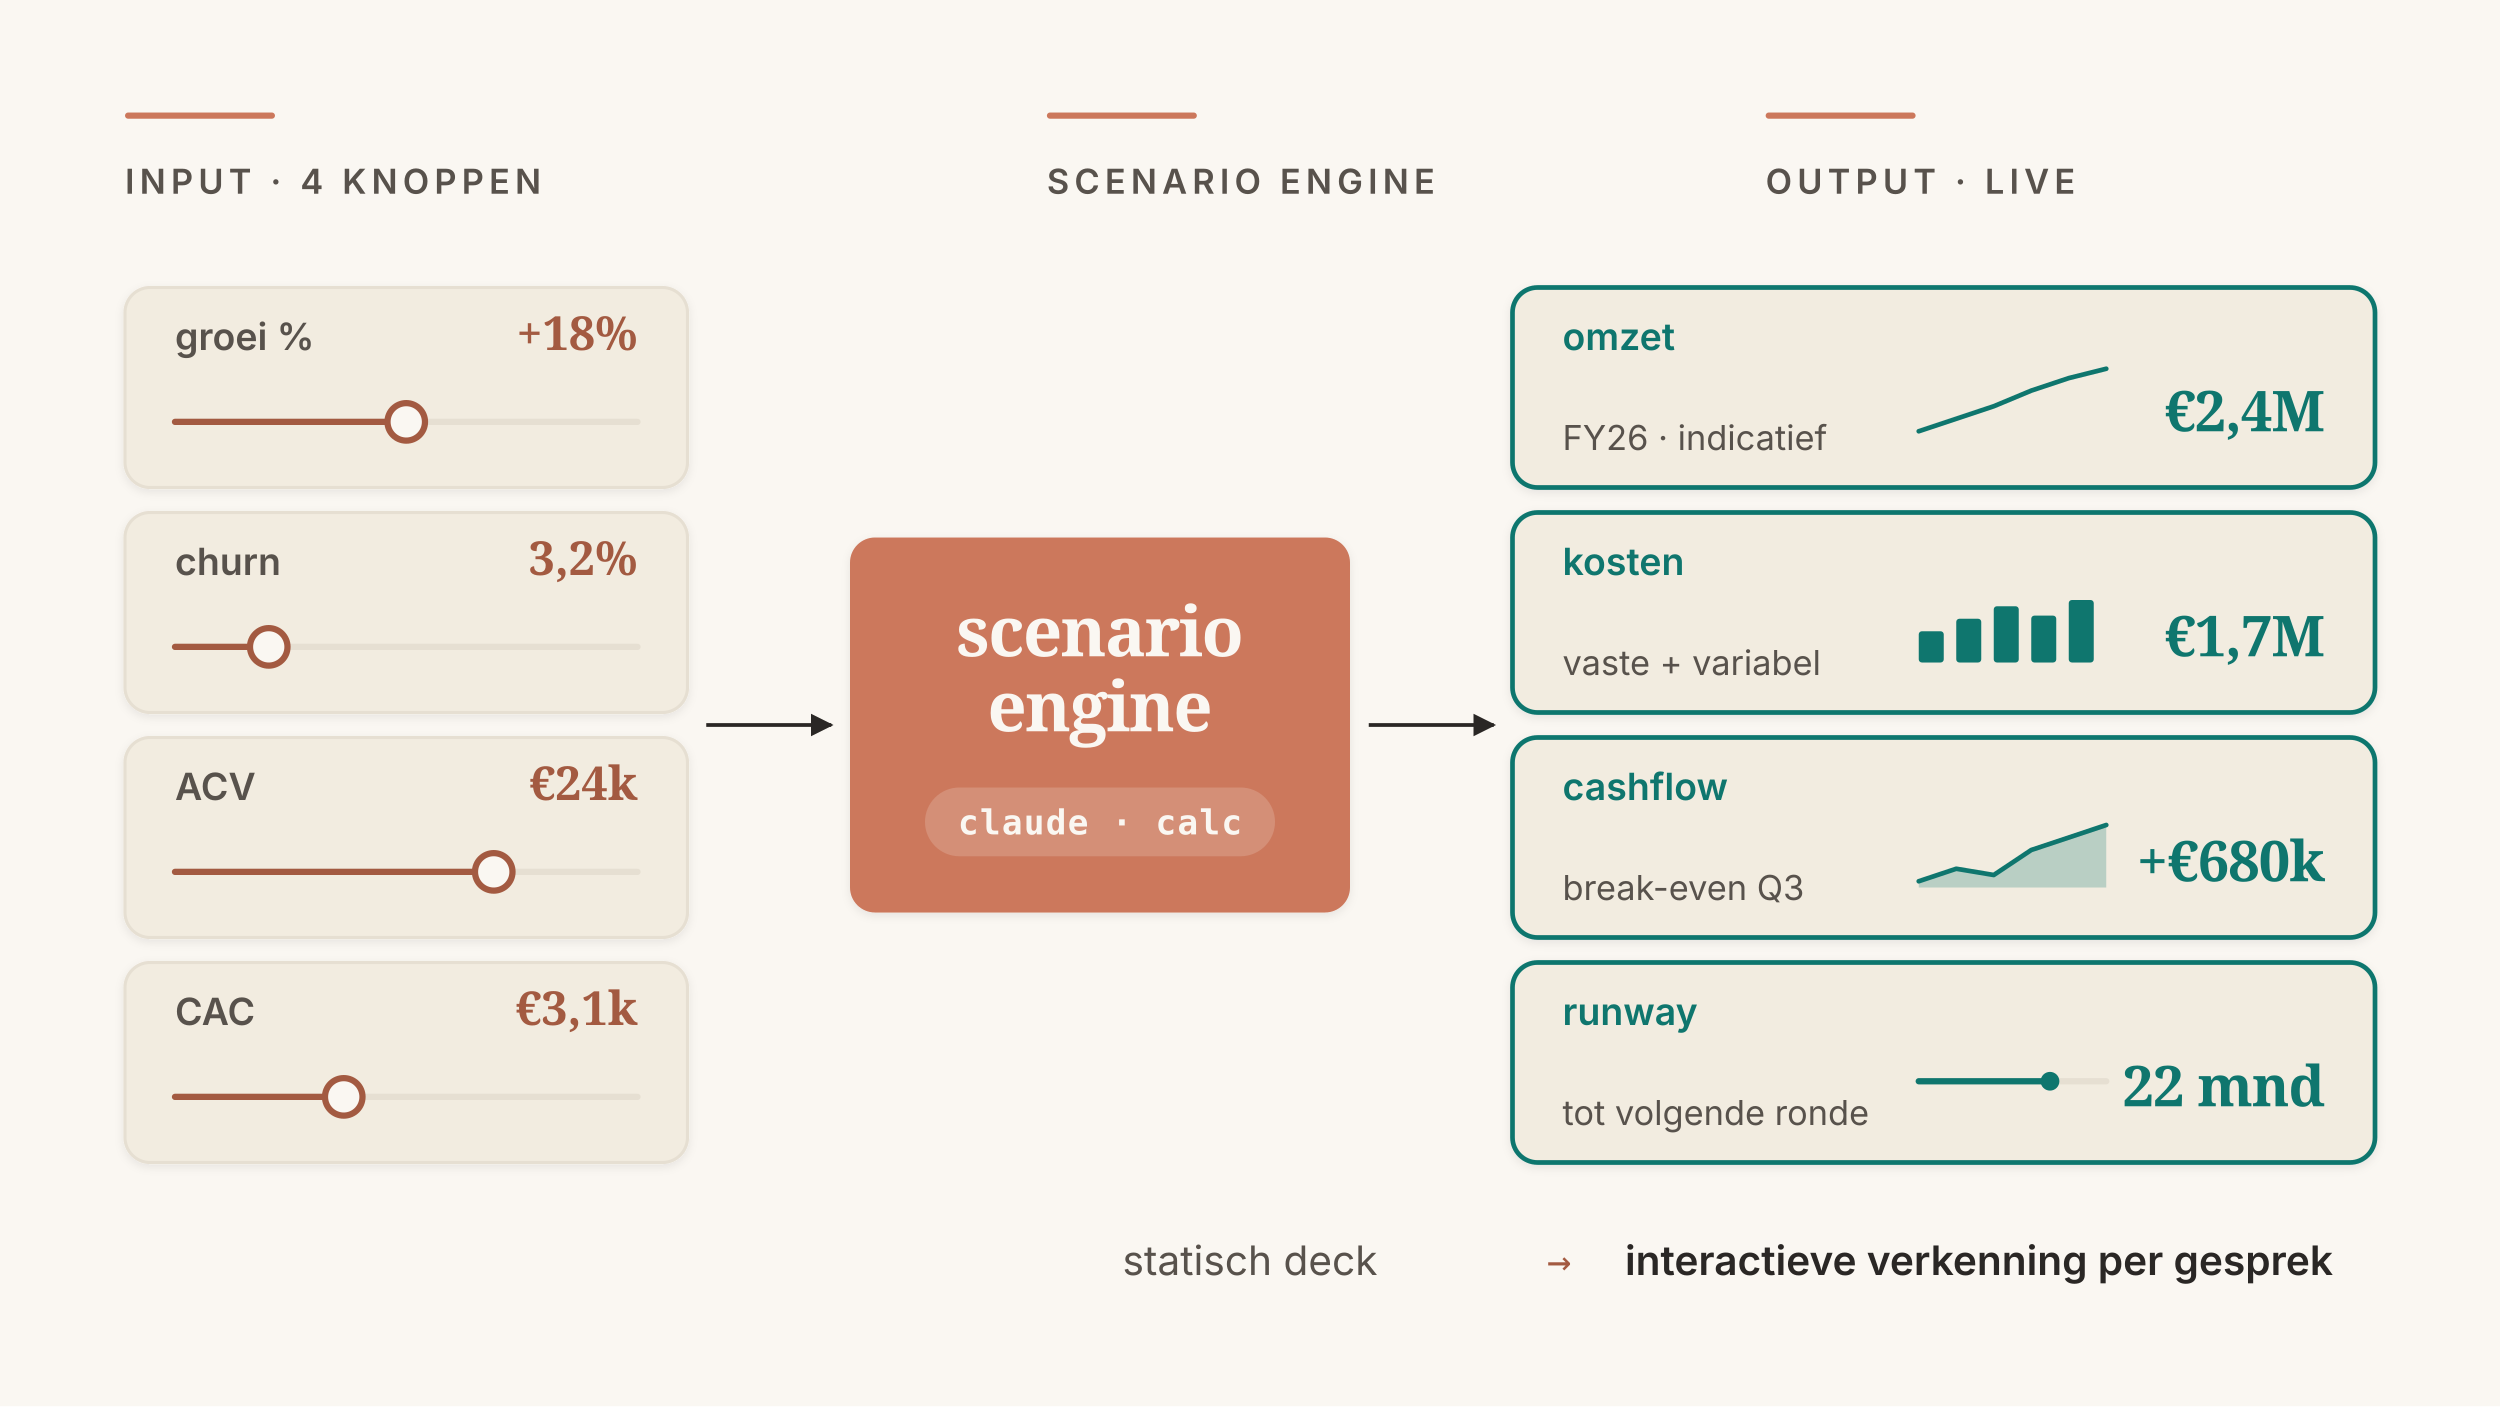
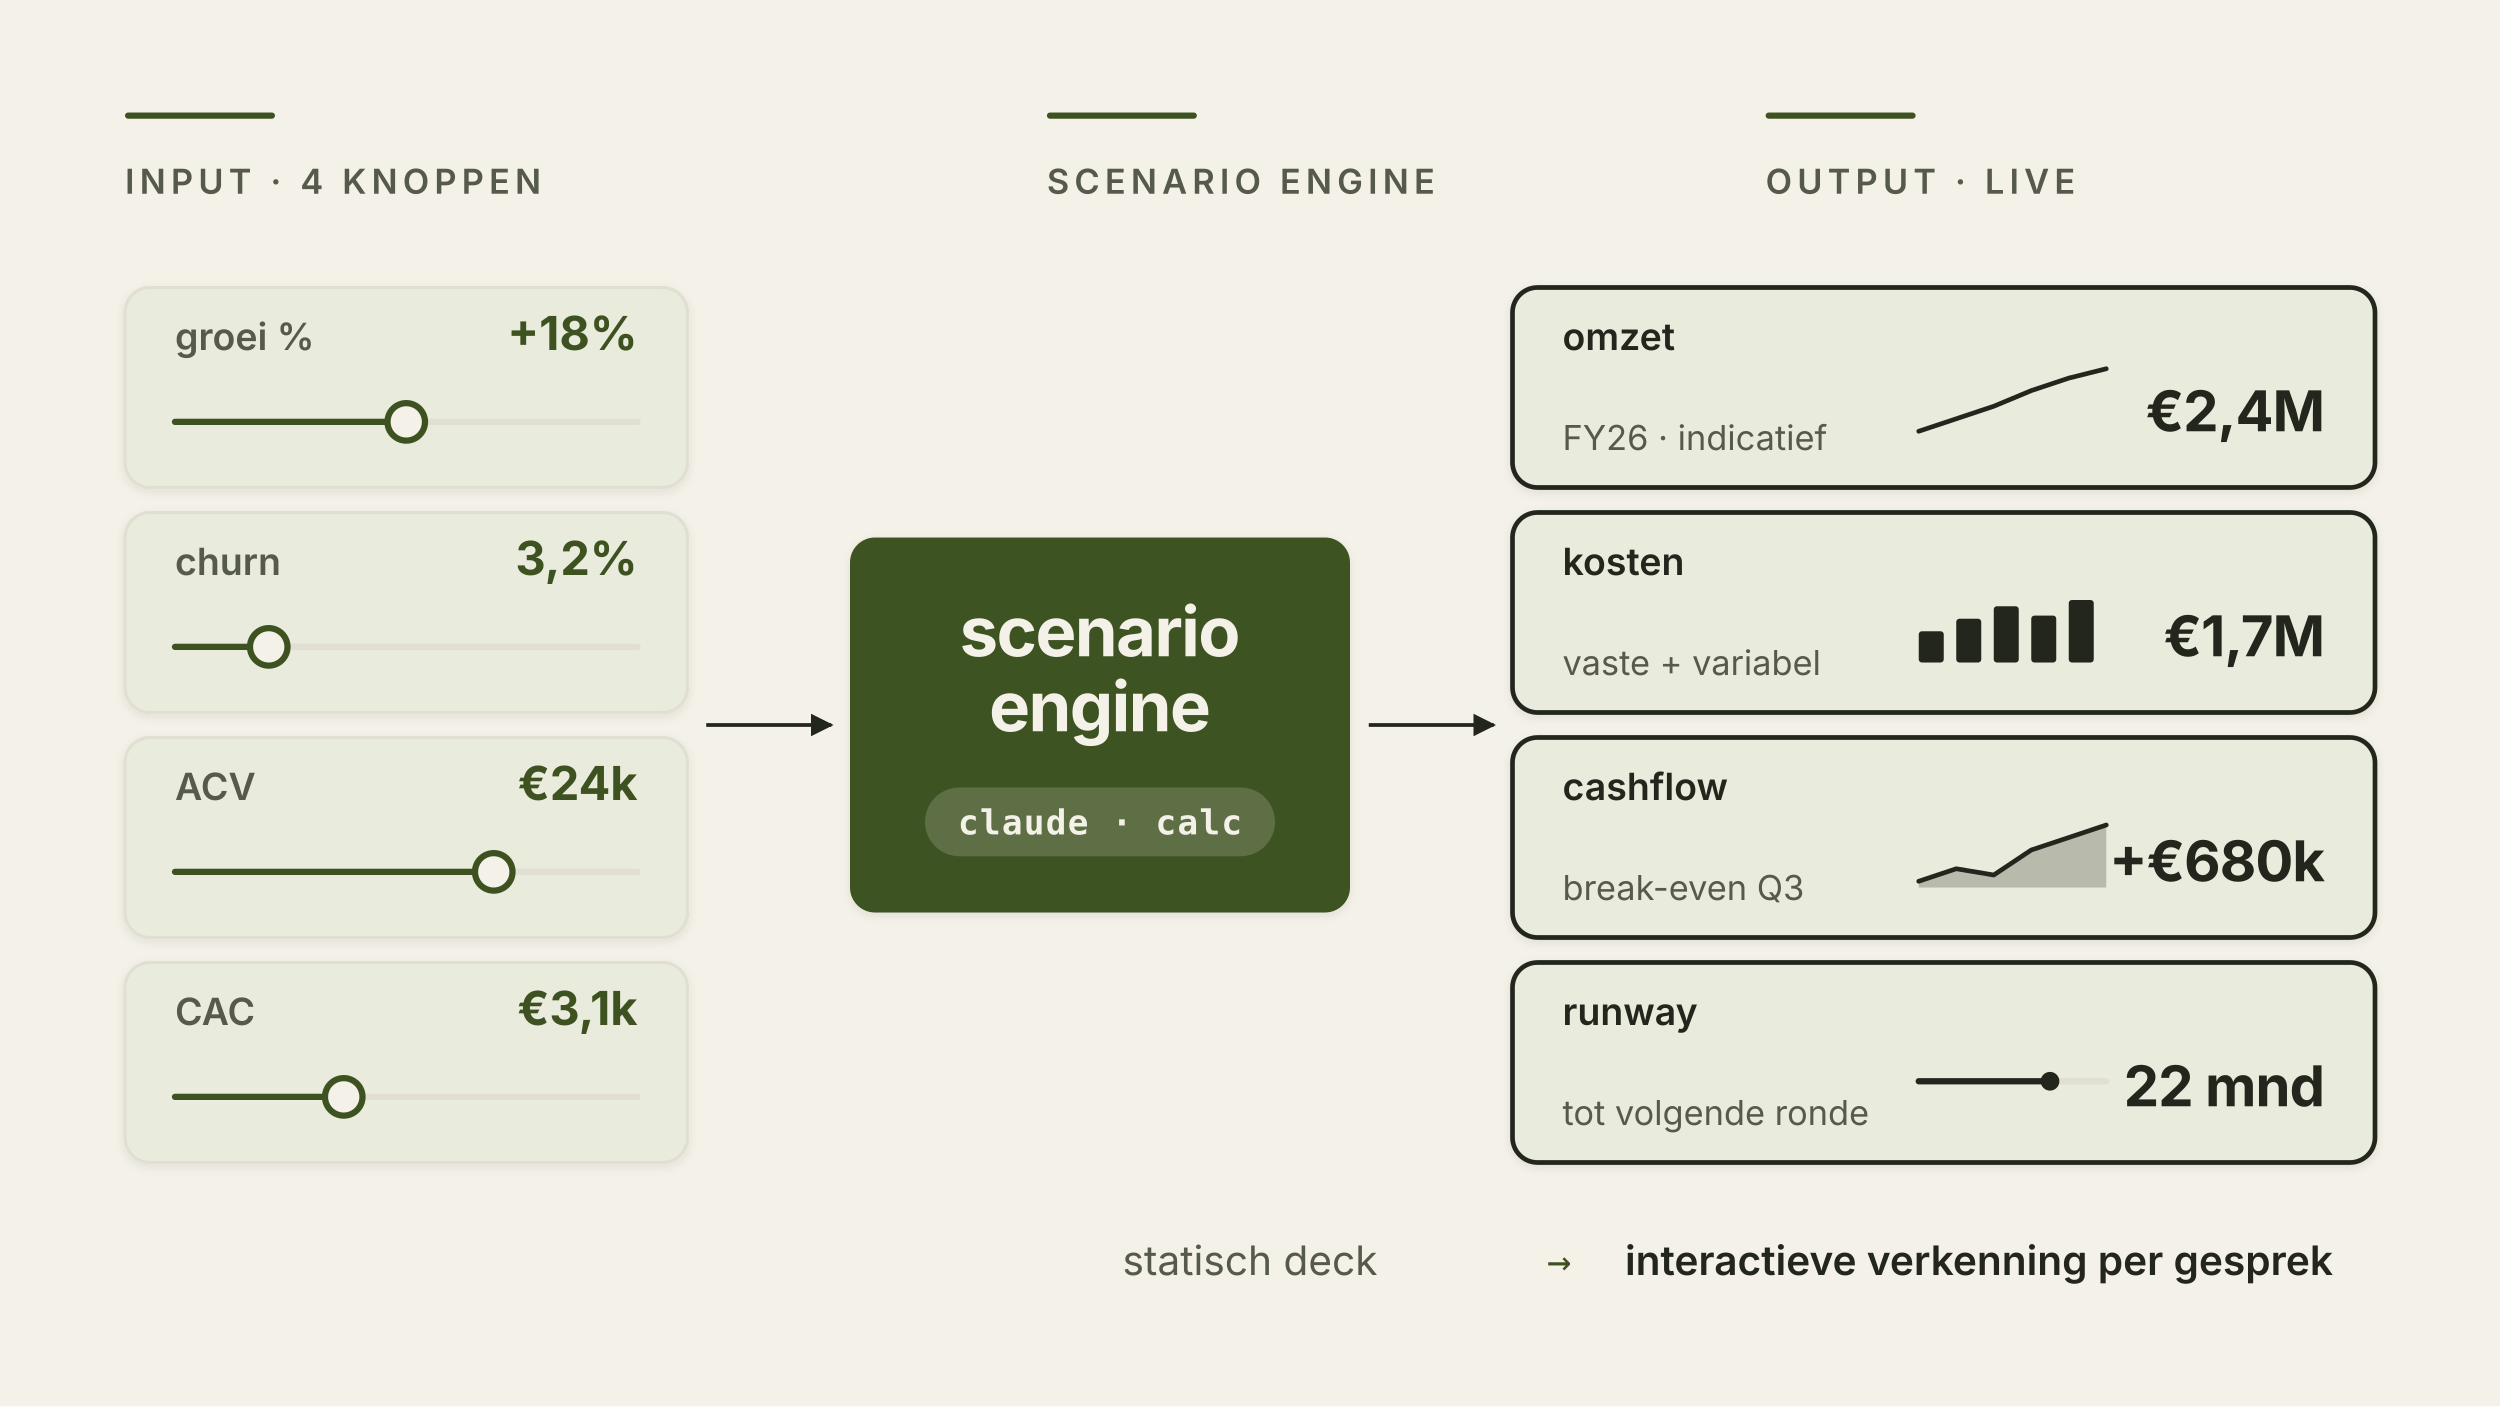
- <svg xmlns="http://www.w3.org/2000/svg" viewBox="0 0 800 450" role="img" aria-label="Investor pitch scenario engine" font-family="Inter, system-ui, sans-serif" fill="#2A2725">
+ <svg xmlns="http://www.w3.org/2000/svg" viewBox="0 0 800 450" role="img" aria-label="Investor pitch scenario engine" font-family="Inter, system-ui, sans-serif" fill="#23261D">
  <defs>
    <marker id="ah11" viewBox="0 0 10 10" refX="9" refY="5" markerWidth="6" markerHeight="6" orient="auto">
-       <path d="M0,0 L10,5 L0,10 Z" fill="#2A2725" />
+       <path d="M0,0 L10,5 L0,10 Z" fill="#23261D" />
    </marker>
    <filter id="cs11" x="-5%" y="-20%" width="110%" height="140%">
-       <feDropShadow dx="0" dy="1" stdDeviation="1.5" flood-color="#2A2725" flood-opacity=".08" />
+       <feDropShadow dx="0" dy="1" stdDeviation="1.5" flood-color="#23261D" flood-opacity=".08" />
    </filter>
  </defs>
-   <rect width="800" height="450" fill="#FAF7F2" />
-   <rect x="40" y="36" width="48" height="2" rx="1" fill="#CC785C" />
-   <text x="40" y="62" fill="#58524C" font-size="11" font-weight="600" letter-spacing="1.65">INPUT · 4 KNOPPEN</text>
-   <rect x="335" y="36" width="48" height="2" rx="1" fill="#CC785C" />
-   <text x="335" y="62" fill="#58524C" font-size="11" font-weight="600" letter-spacing="1.65">SCENARIO ENGINE</text>
-   <rect x="565" y="36" width="48" height="2" rx="1" fill="#CC785C" />
-   <text x="565" y="62" fill="#58524C" font-size="11" font-weight="600" letter-spacing="1.65">OUTPUT · LIVE</text>
-   <rect x="40" y="92" width="180" height="64" rx="8" fill="#F2ECE0" stroke="#E6DFD2" stroke-width="1" filter="url(#cs11)" />
-   <text x="56" y="112" font-size="12" font-weight="600" fill="#58524C">groei %</text>
-   <text x="204" y="112" text-anchor="end" font-family="&quot;Source Serif 4&quot;, ui-serif, Georgia, serif" font-weight="700" font-size="15" fill="#A35A41">+18%</text>
-   <line x1="56" y1="135" x2="204" y2="135" stroke="#E6DFD2" stroke-width="2" stroke-linecap="round" />
-   <line x1="56" y1="135" x2="130" y2="135" stroke="#A35A41" stroke-width="2" stroke-linecap="round" />
-   <circle cx="130" cy="135" r="6" fill="#FAF7F2" stroke="#A35A41" stroke-width="2" />
-   <rect x="40" y="164" width="180" height="64" rx="8" fill="#F2ECE0" stroke="#E6DFD2" stroke-width="1" filter="url(#cs11)" />
-   <text x="56" y="184" font-size="12" font-weight="600" fill="#58524C">churn</text>
-   <text x="204" y="184" text-anchor="end" font-family="&quot;Source Serif 4&quot;, ui-serif, Georgia, serif" font-weight="700" font-size="15" fill="#A35A41">3,2%</text>
-   <line x1="56" y1="207" x2="204" y2="207" stroke="#E6DFD2" stroke-width="2" stroke-linecap="round" />
-   <line x1="56" y1="207" x2="86" y2="207" stroke="#A35A41" stroke-width="2" stroke-linecap="round" />
-   <circle cx="86" cy="207" r="6" fill="#FAF7F2" stroke="#A35A41" stroke-width="2" />
-   <rect x="40" y="236" width="180" height="64" rx="8" fill="#F2ECE0" stroke="#E6DFD2" stroke-width="1" filter="url(#cs11)" />
-   <text x="56" y="256" font-size="12" font-weight="600" fill="#58524C">ACV</text>
-   <text x="204" y="256" text-anchor="end" font-family="&quot;Source Serif 4&quot;, ui-serif, Georgia, serif" font-weight="700" font-size="15" fill="#A35A41">€24k</text>
-   <line x1="56" y1="279" x2="204" y2="279" stroke="#E6DFD2" stroke-width="2" stroke-linecap="round" />
-   <line x1="56" y1="279" x2="158" y2="279" stroke="#A35A41" stroke-width="2" stroke-linecap="round" />
-   <circle cx="158" cy="279" r="6" fill="#FAF7F2" stroke="#A35A41" stroke-width="2" />
-   <rect x="40" y="308" width="180" height="64" rx="8" fill="#F2ECE0" stroke="#E6DFD2" stroke-width="1" filter="url(#cs11)" />
-   <text x="56" y="328" font-size="12" font-weight="600" fill="#58524C">CAC</text>
-   <text x="204" y="328" text-anchor="end" font-family="&quot;Source Serif 4&quot;, ui-serif, Georgia, serif" font-weight="700" font-size="15" fill="#A35A41">€3,1k</text>
-   <line x1="56" y1="351" x2="204" y2="351" stroke="#E6DFD2" stroke-width="2" stroke-linecap="round" />
-   <line x1="56" y1="351" x2="110" y2="351" stroke="#A35A41" stroke-width="2" stroke-linecap="round" />
-   <circle cx="110" cy="351" r="6" fill="#FAF7F2" stroke="#A35A41" stroke-width="2" />
-   <line x1="226" y1="232" x2="266" y2="232" stroke="#2A2725" stroke-width="1.2" marker-end="url(#ah11)" />
-   <rect x="272" y="172" width="160" height="120" rx="8" fill="#CC785C" filter="url(#cs11)" />
-   <text x="352" y="210" text-anchor="middle" font-family="&quot;Source Serif 4&quot;, ui-serif, Georgia, serif" font-weight="700" font-size="22" letter-spacing="-.5" fill="#FAF7F2">scenario</text>
-   <text x="352" y="234" text-anchor="middle" font-family="&quot;Source Serif 4&quot;, ui-serif, Georgia, serif" font-weight="700" font-size="22" letter-spacing="-.5" fill="#FAF7F2">engine</text>
-   <rect x="296" y="252" width="112" height="22" rx="11" fill="#FAF7F2" opacity=".18" />
-   <text x="352" y="267" text-anchor="middle" font-family="ui-monospace, SFMono-Regular, Menlo, Consolas, monospace" font-size="11" font-weight="600" letter-spacing=".4" fill="#FAF7F2">claude · calc</text>
-   <line x1="438" y1="232" x2="478" y2="232" stroke="#2A2725" stroke-width="1.2" marker-end="url(#ah11)" />
-   <rect x="484" y="92" width="276" height="64" rx="8" fill="#F2ECE0" stroke="#0f766e" stroke-width="1.5" filter="url(#cs11)" />
-   <text x="500" y="112" font-size="12" font-weight="600" fill="#0f766e">omzet</text>
+   <rect width="800" height="450" fill="#F4F1E8" />
+   <rect x="40" y="36" width="48" height="2" rx="1" fill="#3D5220" />
+   <text x="40" y="62" fill="#565A4C" font-size="11" font-weight="600" letter-spacing="1.65">INPUT · 4 KNOPPEN</text>
+   <rect x="335" y="36" width="48" height="2" rx="1" fill="#3D5220" />
+   <text x="335" y="62" fill="#565A4C" font-size="11" font-weight="600" letter-spacing="1.65">SCENARIO ENGINE</text>
+   <rect x="565" y="36" width="48" height="2" rx="1" fill="#3D5220" />
+   <text x="565" y="62" fill="#565A4C" font-size="11" font-weight="600" letter-spacing="1.65">OUTPUT · LIVE</text>
+   <rect x="40" y="92" width="180" height="64" rx="8" fill="#E9EBDC" stroke="#E1DED2" stroke-width="1" filter="url(#cs11)" />
+   <text x="56" y="112" font-size="12" font-weight="600" fill="#565A4C">groei %</text>
+   <text x="204" y="112" text-anchor="end" font-family="&quot;Instrument Sans Variable&quot;, Inter, system-ui, sans-serif" font-weight="700" font-size="15" fill="#3D5220">+18%</text>
+   <line x1="56" y1="135" x2="204" y2="135" stroke="#E1DED2" stroke-width="2" stroke-linecap="round" />
+   <line x1="56" y1="135" x2="130" y2="135" stroke="#3D5220" stroke-width="2" stroke-linecap="round" />
+   <circle cx="130" cy="135" r="6" fill="#F4F1E8" stroke="#3D5220" stroke-width="2" />
+   <rect x="40" y="164" width="180" height="64" rx="8" fill="#E9EBDC" stroke="#E1DED2" stroke-width="1" filter="url(#cs11)" />
+   <text x="56" y="184" font-size="12" font-weight="600" fill="#565A4C">churn</text>
+   <text x="204" y="184" text-anchor="end" font-family="&quot;Instrument Sans Variable&quot;, Inter, system-ui, sans-serif" font-weight="700" font-size="15" fill="#3D5220">3,2%</text>
+   <line x1="56" y1="207" x2="204" y2="207" stroke="#E1DED2" stroke-width="2" stroke-linecap="round" />
+   <line x1="56" y1="207" x2="86" y2="207" stroke="#3D5220" stroke-width="2" stroke-linecap="round" />
+   <circle cx="86" cy="207" r="6" fill="#F4F1E8" stroke="#3D5220" stroke-width="2" />
+   <rect x="40" y="236" width="180" height="64" rx="8" fill="#E9EBDC" stroke="#E1DED2" stroke-width="1" filter="url(#cs11)" />
+   <text x="56" y="256" font-size="12" font-weight="600" fill="#565A4C">ACV</text>
+   <text x="204" y="256" text-anchor="end" font-family="&quot;Instrument Sans Variable&quot;, Inter, system-ui, sans-serif" font-weight="700" font-size="15" fill="#3D5220">€24k</text>
+   <line x1="56" y1="279" x2="204" y2="279" stroke="#E1DED2" stroke-width="2" stroke-linecap="round" />
+   <line x1="56" y1="279" x2="158" y2="279" stroke="#3D5220" stroke-width="2" stroke-linecap="round" />
+   <circle cx="158" cy="279" r="6" fill="#F4F1E8" stroke="#3D5220" stroke-width="2" />
+   <rect x="40" y="308" width="180" height="64" rx="8" fill="#E9EBDC" stroke="#E1DED2" stroke-width="1" filter="url(#cs11)" />
+   <text x="56" y="328" font-size="12" font-weight="600" fill="#565A4C">CAC</text>
+   <text x="204" y="328" text-anchor="end" font-family="&quot;Instrument Sans Variable&quot;, Inter, system-ui, sans-serif" font-weight="700" font-size="15" fill="#3D5220">€3,1k</text>
+   <line x1="56" y1="351" x2="204" y2="351" stroke="#E1DED2" stroke-width="2" stroke-linecap="round" />
+   <line x1="56" y1="351" x2="110" y2="351" stroke="#3D5220" stroke-width="2" stroke-linecap="round" />
+   <circle cx="110" cy="351" r="6" fill="#F4F1E8" stroke="#3D5220" stroke-width="2" />
+   <line x1="226" y1="232" x2="266" y2="232" stroke="#23261D" stroke-width="1.2" marker-end="url(#ah11)" />
+   <rect x="272" y="172" width="160" height="120" rx="8" fill="#3D5220" filter="url(#cs11)" />
+   <text x="352" y="210" text-anchor="middle" font-family="&quot;Instrument Sans Variable&quot;, Inter, system-ui, sans-serif" font-weight="700" font-size="22" letter-spacing="-.5" fill="#F4F1E8">scenario</text>
+   <text x="352" y="234" text-anchor="middle" font-family="&quot;Instrument Sans Variable&quot;, Inter, system-ui, sans-serif" font-weight="700" font-size="22" letter-spacing="-.5" fill="#F4F1E8">engine</text>
+   <rect x="296" y="252" width="112" height="22" rx="11" fill="#F4F1E8" opacity=".18" />
+   <text x="352" y="267" text-anchor="middle" font-family="ui-monospace, SFMono-Regular, Menlo, Consolas, monospace" font-size="11" font-weight="600" letter-spacing=".4" fill="#F4F1E8">claude · calc</text>
+   <line x1="438" y1="232" x2="478" y2="232" stroke="#23261D" stroke-width="1.2" marker-end="url(#ah11)" />
+   <rect x="484" y="92" width="276" height="64" rx="8" fill="#E9EBDC" stroke="#23261D" stroke-width="1.5" filter="url(#cs11)" />
+   <text x="500" y="112" font-size="12" font-weight="600" fill="#23261D">omzet</text>
  <g transform="translate(614, 116)">
-     <polyline points="0,22 12,18 24,14 36,9 48,5 60,2" fill="none" stroke="#0f766e" stroke-width="1.5" stroke-linecap="round" stroke-linejoin="round" />
+     <polyline points="0,22 12,18 24,14 36,9 48,5 60,2" fill="none" stroke="#23261D" stroke-width="1.5" stroke-linecap="round" stroke-linejoin="round" />
  </g>
-   <text x="744" y="138" text-anchor="end" font-family="&quot;Source Serif 4&quot;, ui-serif, Georgia, serif" font-weight="700" font-size="18" letter-spacing="-.3" fill="#0f766e">€2,4M</text>
-   <text x="500" y="144" font-size="11" fill="#58524C">FY26 · indicatief</text>
-   <rect x="484" y="164" width="276" height="64" rx="8" fill="#F2ECE0" stroke="#0f766e" stroke-width="1.5" filter="url(#cs11)" />
-   <text x="500" y="184" font-size="12" font-weight="600" fill="#0f766e">kosten</text>
+   <text x="744" y="138" text-anchor="end" font-family="&quot;Instrument Sans Variable&quot;, Inter, system-ui, sans-serif" font-weight="700" font-size="18" letter-spacing="-.3" fill="#23261D">€2,4M</text>
+   <text x="500" y="144" font-size="11" fill="#565A4C">FY26 · indicatief</text>
+   <rect x="484" y="164" width="276" height="64" rx="8" fill="#E9EBDC" stroke="#23261D" stroke-width="1.5" filter="url(#cs11)" />
+   <text x="500" y="184" font-size="12" font-weight="600" fill="#23261D">kosten</text>
  <g transform="translate(614, 188)">
-     <rect x="0" y="14" width="8" height="10" rx="1" fill="#0f766e" />
-     <rect x="12" y="10" width="8" height="14" rx="1" fill="#0f766e" />
-     <rect x="24" y="6" width="8" height="18" rx="1" fill="#0f766e" />
-     <rect x="36" y="9" width="8" height="15" rx="1" fill="#0f766e" />
-     <rect x="48" y="4" width="8" height="20" rx="1" fill="#0f766e" />
+     <rect x="0" y="14" width="8" height="10" rx="1" fill="#23261D" />
+     <rect x="12" y="10" width="8" height="14" rx="1" fill="#23261D" />
+     <rect x="24" y="6" width="8" height="18" rx="1" fill="#23261D" />
+     <rect x="36" y="9" width="8" height="15" rx="1" fill="#23261D" />
+     <rect x="48" y="4" width="8" height="20" rx="1" fill="#23261D" />
  </g>
-   <text x="744" y="210" text-anchor="end" font-family="&quot;Source Serif 4&quot;, ui-serif, Georgia, serif" font-weight="700" font-size="18" letter-spacing="-.3" fill="#0f766e">€1,7M</text>
-   <text x="500" y="216" font-size="11" fill="#58524C">vaste + variabel</text>
-   <rect x="484" y="236" width="276" height="64" rx="8" fill="#F2ECE0" stroke="#0f766e" stroke-width="1.5" filter="url(#cs11)" />
-   <text x="500" y="256" font-size="12" font-weight="600" fill="#0f766e">cashflow</text>
+   <text x="744" y="210" text-anchor="end" font-family="&quot;Instrument Sans Variable&quot;, Inter, system-ui, sans-serif" font-weight="700" font-size="18" letter-spacing="-.3" fill="#23261D">€1,7M</text>
+   <text x="500" y="216" font-size="11" fill="#565A4C">vaste + variabel</text>
+   <rect x="484" y="236" width="276" height="64" rx="8" fill="#E9EBDC" stroke="#23261D" stroke-width="1.5" filter="url(#cs11)" />
+   <text x="500" y="256" font-size="12" font-weight="600" fill="#23261D">cashflow</text>
  <g transform="translate(614, 260)">
-     <path d="M 0 22 L 12 18 L 24 20 L 36 12 L 48 8 L 60 4 L 60 24 L 0 24 Z" fill="#0f766e" opacity=".25" />
-     <polyline points="0,22 12,18 24,20 36,12 48,8 60,4" fill="none" stroke="#0f766e" stroke-width="1.5" stroke-linecap="round" stroke-linejoin="round" />
+     <path d="M 0 22 L 12 18 L 24 20 L 36 12 L 48 8 L 60 4 L 60 24 L 0 24 Z" fill="#23261D" opacity=".25" />
+     <polyline points="0,22 12,18 24,20 36,12 48,8 60,4" fill="none" stroke="#23261D" stroke-width="1.5" stroke-linecap="round" stroke-linejoin="round" />
  </g>
-   <text x="744" y="282" text-anchor="end" font-family="&quot;Source Serif 4&quot;, ui-serif, Georgia, serif" font-weight="700" font-size="18" letter-spacing="-.3" fill="#0f766e">+€680k</text>
-   <text x="500" y="288" font-size="11" fill="#58524C">break-even Q3</text>
-   <rect x="484" y="308" width="276" height="64" rx="8" fill="#F2ECE0" stroke="#0f766e" stroke-width="1.5" filter="url(#cs11)" />
-   <text x="500" y="328" font-size="12" font-weight="600" fill="#0f766e">runway</text>
+   <text x="744" y="282" text-anchor="end" font-family="&quot;Instrument Sans Variable&quot;, Inter, system-ui, sans-serif" font-weight="700" font-size="18" letter-spacing="-.3" fill="#23261D">+€680k</text>
+   <text x="500" y="288" font-size="11" fill="#565A4C">break-even Q3</text>
+   <rect x="484" y="308" width="276" height="64" rx="8" fill="#E9EBDC" stroke="#23261D" stroke-width="1.5" filter="url(#cs11)" />
+   <text x="500" y="328" font-size="12" font-weight="600" fill="#23261D">runway</text>
  <g transform="translate(614, 332)">
-     <line x1="0" y1="14" x2="60" y2="14" stroke="#E6DFD2" stroke-width="2" stroke-linecap="round" />
-     <line x1="0" y1="14" x2="42" y2="14" stroke="#0f766e" stroke-width="2" stroke-linecap="round" />
-     <circle cx="42" cy="14" r="3" fill="#0f766e" />
+     <line x1="0" y1="14" x2="60" y2="14" stroke="#E1DED2" stroke-width="2" stroke-linecap="round" />
+     <line x1="0" y1="14" x2="42" y2="14" stroke="#23261D" stroke-width="2" stroke-linecap="round" />
+     <circle cx="42" cy="14" r="3" fill="#23261D" />
  </g>
-   <text x="744" y="354" text-anchor="end" font-family="&quot;Source Serif 4&quot;, ui-serif, Georgia, serif" font-weight="700" font-size="18" letter-spacing="-.3" fill="#0f766e">22 mnd</text>
-   <text x="500" y="360" font-size="11" fill="#58524C">tot volgende ronde</text>
-   <text x="400" y="408" text-anchor="middle" font-size="13" fill="#58524C">statisch deck</text>
-   <text x="495" y="408" font-family="ui-monospace, SFMono-Regular, Menlo, Consolas, monospace" font-size="13" fill="#A35A41">→</text>
-   <text x="520" y="408" font-size="13" font-weight="600" fill="#2A2725">interactieve verkenning per gesprek</text>
+   <text x="744" y="354" text-anchor="end" font-family="&quot;Instrument Sans Variable&quot;, Inter, system-ui, sans-serif" font-weight="700" font-size="18" letter-spacing="-.3" fill="#23261D">22 mnd</text>
+   <text x="500" y="360" font-size="11" fill="#565A4C">tot volgende ronde</text>
+   <text x="400" y="408" text-anchor="middle" font-size="13" fill="#565A4C">statisch deck</text>
+   <text x="495" y="408" font-family="ui-monospace, SFMono-Regular, Menlo, Consolas, monospace" font-size="13" fill="#3D5220">→</text>
+   <text x="520" y="408" font-size="13" font-weight="600" fill="#23261D">interactieve verkenning per gesprek</text>
</svg>
